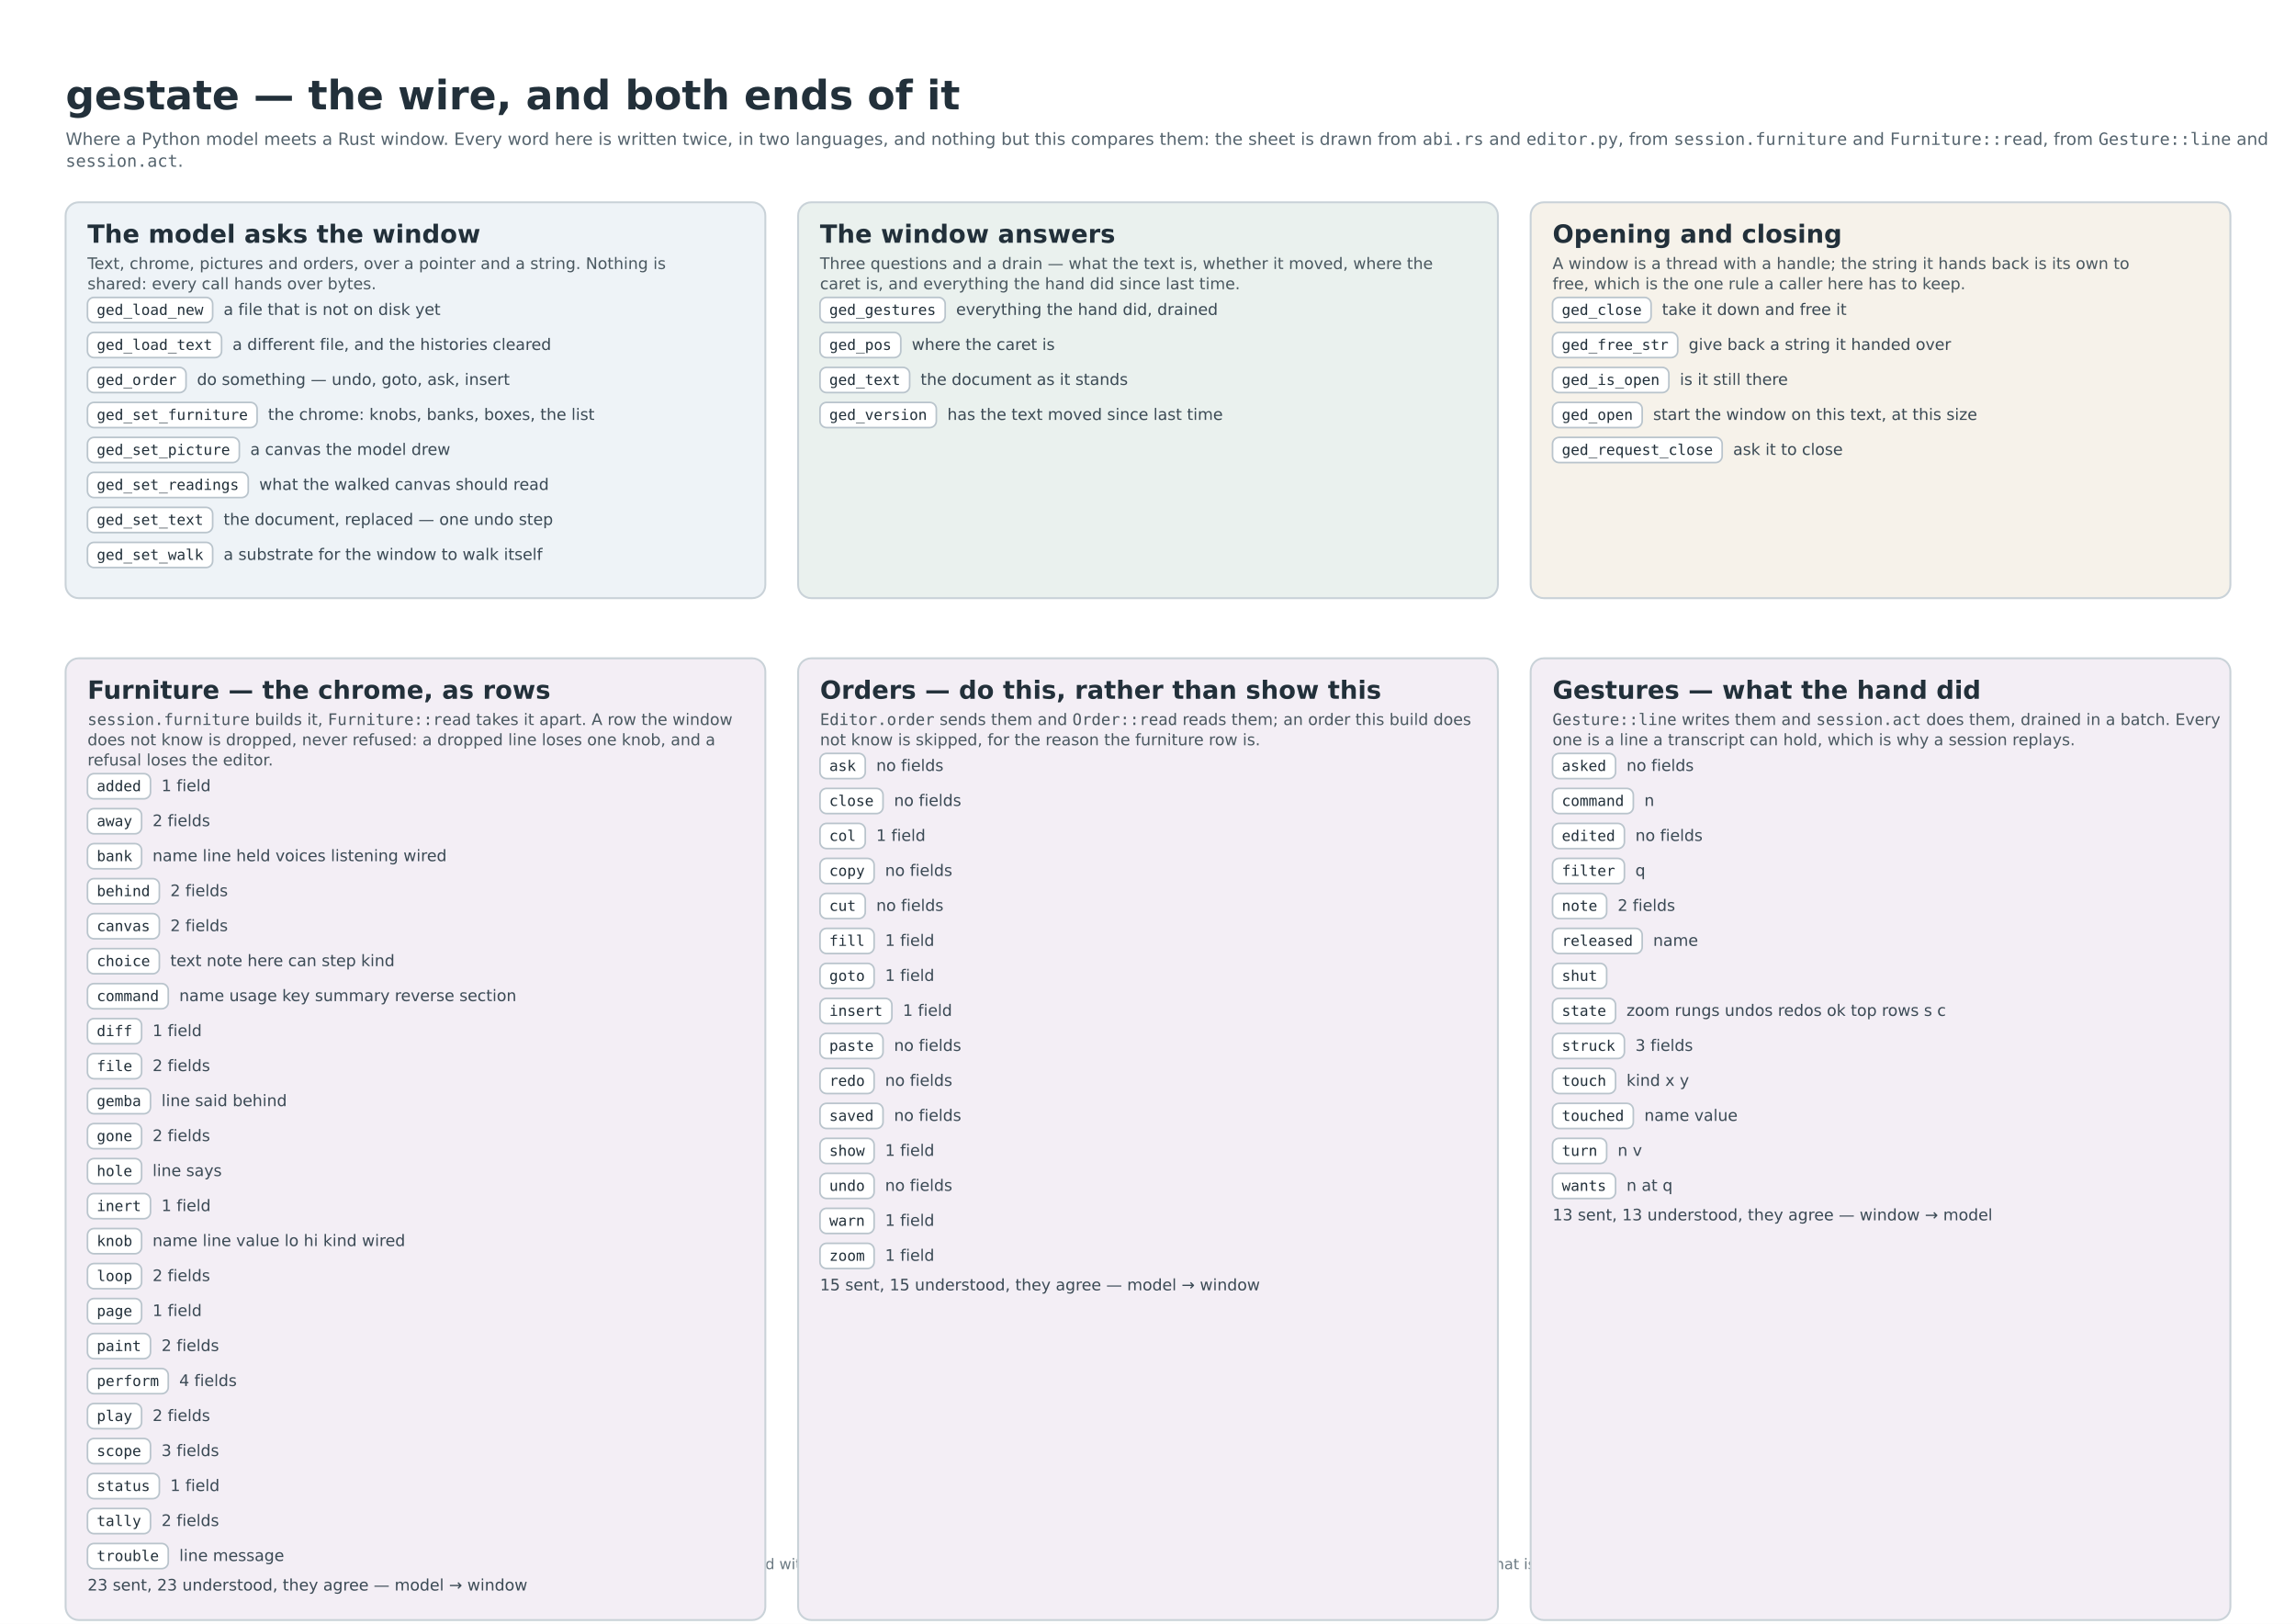
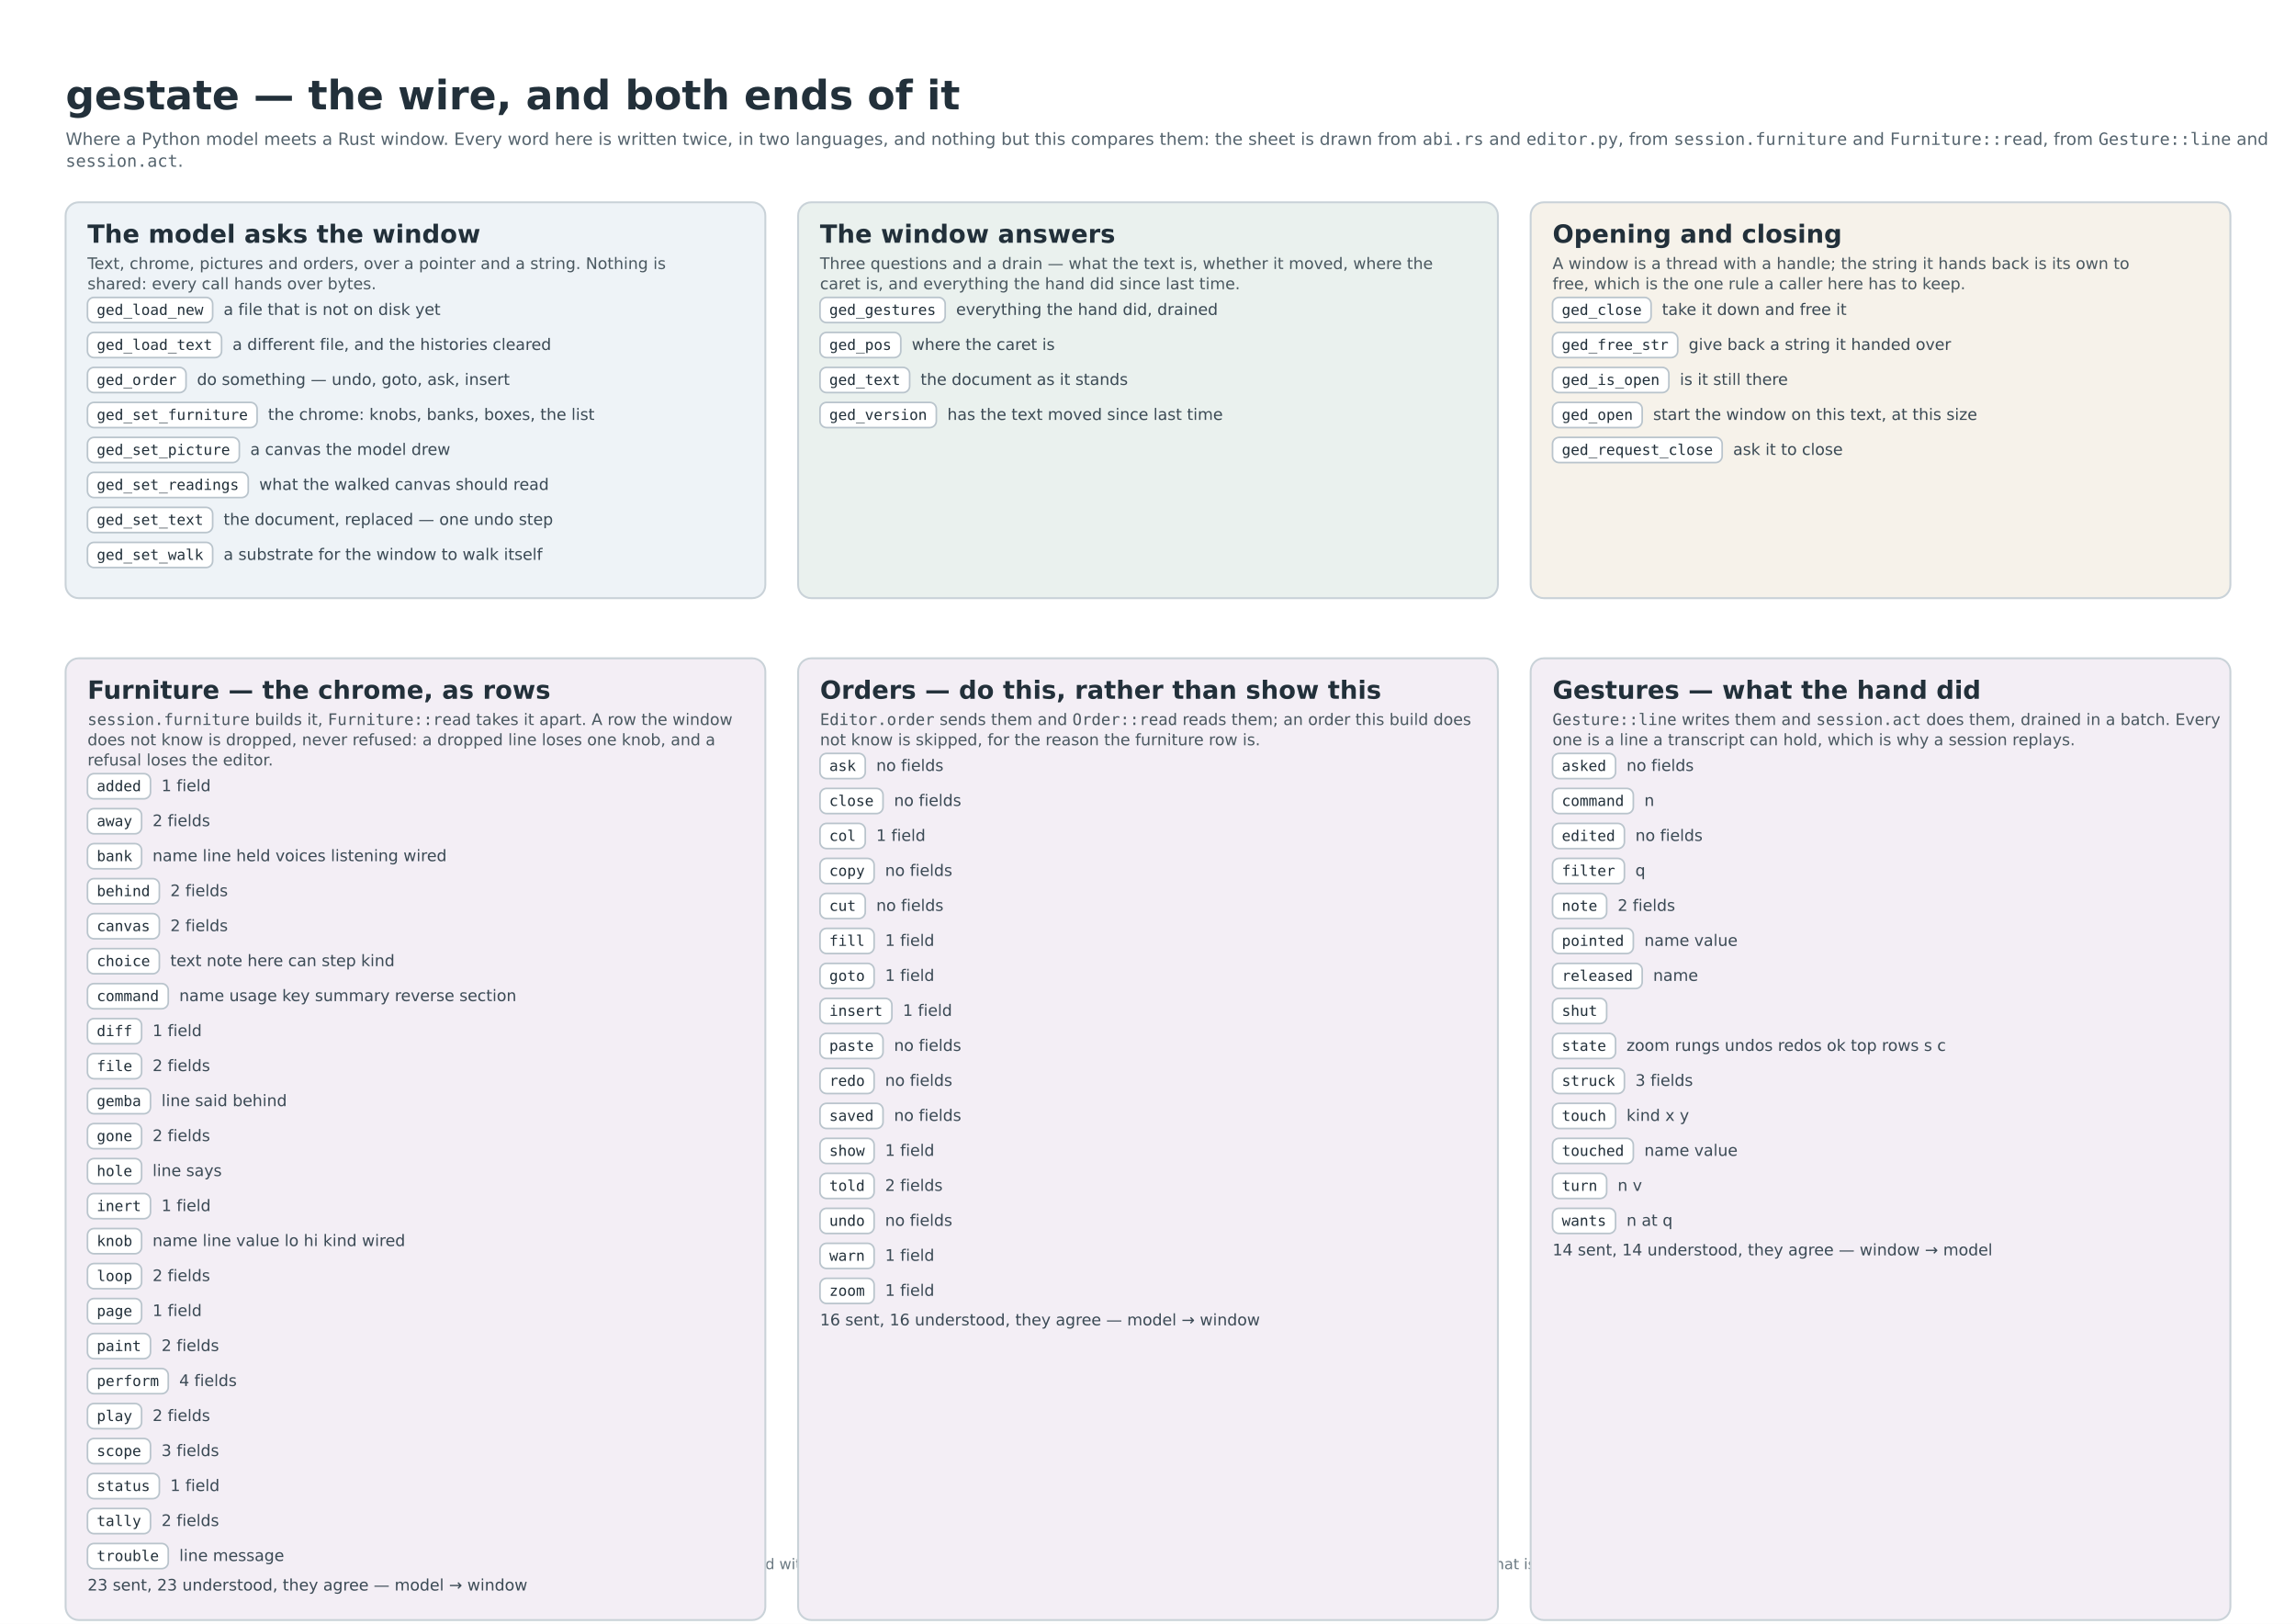
<svg xmlns="http://www.w3.org/2000/svg" width="420mm" height="297mm" viewBox="0 0 420 297">
  <defs>
    <marker id="tip" viewBox="0 0 10 10" refX="9" refY="5" markerWidth="5" markerHeight="5" orient="auto-start-reverse">
      <path d="M 0 1 L 9 5 L 0 9 z" fill="#3b4a55" />
    </marker>
  </defs>
  <style>
  text { font-family: 'DejaVu Sans', Verdana, sans-serif; fill: #22303a; }
  .mono, .chiptext { font-family: 'DejaVu Sans Mono', Consolas, monospace; }
  .title { font-size: 7.4px; font-weight: 700; }
  .subtitle { font-size: 3.1px; fill: #55646e; }
  .foot { font-size: 2.7px; fill: #6b7982; }
  .stamp { font-size: 2.9px; fill: #8a97a0; text-anchor: end; font-family: 'DejaVu Sans Mono', Consolas, monospace; }
  .lane { stroke: #c9d2d8; stroke-width: 0.35; }
  .lanetitle { font-size: 4.6px; font-weight: 700; }
  .step { font-size: 3.6px; font-weight: 700; }
  .stepnum { font-size: 3.2px; fill: #93a2ab; }
  .home { font-size: 2.6px; fill: #6b7982; text-anchor: end; }
  .refuses { font-size: 2.6px; fill: #8a5a5a; }
  .note { font-size: 2.9px; fill: #4a5860; }
  .extra { font-size: 2.9px; fill: #3b4a55; }
  .chip { fill: #ffffff; stroke: #b9c4cc; stroke-width: 0.3; }
  .chiptext { font-size: 2.7px; text-anchor: middle; }
  .edge { stroke: #3b4a55; stroke-width: 0.55; fill: none; }
  .edgetext { font-size: 2.7px; fill: #3b4a55; text-anchor: middle; }
</style>
  <rect x="0" y="0" width="420" height="297" fill="#ffffff" />
  <text class="title" x="12.00" y="20.00">gestate — the wire, and both ends of it</text>
  <text class="subtitle" x="12.00" y="26.50">Where a Python model meets a Rust window. Every word here is written twice, in two languages, and nothing but this compares them: the sheet is drawn from <tspan class="mono">abi.rs</tspan> and <tspan class="mono">editor.py</tspan>, from <tspan class="mono">session.furniture</tspan> and <tspan class="mono">Furniture::read</tspan>, from <tspan class="mono">Gesture::line</tspan> and</text>
  <text class="subtitle" x="12.00" y="30.50">
    <tspan class="mono">session.act</tspan>.</text>
  <text class="foot" x="12.00" y="287.00">
    <tspan class="mono">test_atlas.py</tspan> fails when the two ends disagree — a word sent and never read, a call declared with the wrong arity, a type that means something else on the other side. This is the one sheet that is a test as well as a picture.</text>
-   <text class="stamp" x="408.00" y="287.00">gestate 24b1571 · 2026-09-07+</text>
+   <text class="stamp" x="408.00" y="287.00">gestate 3993588 · 2026-09-08+</text>
  <rect class="lane" x="12.00" y="37.00" width="128.00" height="72.40" rx="2.4" style="fill:#eef3f7" />
  <text class="lanetitle" x="16.00" y="44.40">The model asks the window</text>
  <text class="note" x="16.00" y="49.20">Text, chrome, pictures and orders, over a pointer and a string. Nothing is</text>
  <text class="note" x="16.00" y="52.90">shared: every call hands over bytes.</text>
  <rect class="chip" x="16.00" y="54.40" width="22.90" height="4.6" rx="1.2" />
  <text class="chiptext" x="27.45" y="57.60">ged_load_new</text>
  <text class="extra" x="40.90" y="57.60">a file that is not on disk yet</text>
  <rect class="chip" x="16.00" y="60.80" width="24.53" height="4.6" rx="1.2" />
  <text class="chiptext" x="28.27" y="64.00">ged_load_text</text>
  <text class="extra" x="42.53" y="64.00">a different file, and the histories cleared</text>
  <rect class="chip" x="16.00" y="67.20" width="18.03" height="4.6" rx="1.2" />
  <text class="chiptext" x="25.01" y="70.40">ged_order</text>
  <text class="extra" x="36.03" y="70.40">do something — undo, goto, ask, insert</text>
  <rect class="chip" x="16.00" y="73.60" width="31.03" height="4.6" rx="1.2" />
  <text class="chiptext" x="31.52" y="76.80">ged_set_furniture</text>
  <text class="extra" x="49.03" y="76.80">the chrome: knobs, banks, boxes, the list</text>
  <rect class="chip" x="16.00" y="80.00" width="27.78" height="4.6" rx="1.2" />
  <text class="chiptext" x="29.89" y="83.20">ged_set_picture</text>
  <text class="extra" x="45.78" y="83.20">a canvas the model drew</text>
  <rect class="chip" x="16.00" y="86.40" width="29.41" height="4.6" rx="1.2" />
  <text class="chiptext" x="30.70" y="89.60">ged_set_readings</text>
  <text class="extra" x="47.41" y="89.60">what the walked canvas should read</text>
  <rect class="chip" x="16.00" y="92.80" width="22.90" height="4.6" rx="1.2" />
  <text class="chiptext" x="27.45" y="96.00">ged_set_text</text>
  <text class="extra" x="40.90" y="96.00">the document, replaced — one undo step</text>
  <rect class="chip" x="16.00" y="99.20" width="22.90" height="4.6" rx="1.2" />
  <text class="chiptext" x="27.45" y="102.40">ged_set_walk</text>
  <text class="extra" x="40.90" y="102.40">a substrate for the window to walk itself</text>
  <rect class="lane" x="146.00" y="37.00" width="128.00" height="72.40" rx="2.4" style="fill:#eaf1ee" />
  <text class="lanetitle" x="150.00" y="44.40">The window answers</text>
  <text class="note" x="150.00" y="49.20">Three questions and a drain — what the text is, whether it moved, where the</text>
  <text class="note" x="150.00" y="52.90">caret is, and everything the hand did since last time.</text>
  <rect class="chip" x="150.00" y="54.40" width="22.90" height="4.6" rx="1.2" />
  <text class="chiptext" x="161.45" y="57.60">ged_gestures</text>
  <text class="extra" x="174.90" y="57.60">everything the hand did, drained</text>
  <rect class="chip" x="150.00" y="60.80" width="14.78" height="4.6" rx="1.2" />
  <text class="chiptext" x="157.39" y="64.00">ged_pos</text>
  <text class="extra" x="166.78" y="64.00">where the caret is</text>
  <rect class="chip" x="150.00" y="67.20" width="16.40" height="4.6" rx="1.2" />
  <text class="chiptext" x="158.20" y="70.40">ged_text</text>
  <text class="extra" x="168.40" y="70.40">the document as it stands</text>
  <rect class="chip" x="150.00" y="73.60" width="21.28" height="4.6" rx="1.2" />
  <text class="chiptext" x="160.64" y="76.80">ged_version</text>
  <text class="extra" x="173.28" y="76.80">has the text moved since last time</text>
  <rect class="lane" x="280.00" y="37.00" width="128.00" height="72.40" rx="2.4" style="fill:#f6f2ea" />
  <text class="lanetitle" x="284.00" y="44.40">Opening and closing</text>
  <text class="note" x="284.00" y="49.20">A window is a thread with a handle; the string it hands back is its own to</text>
  <text class="note" x="284.00" y="52.90">free, which is the one rule a caller here has to keep.</text>
  <rect class="chip" x="284.00" y="54.40" width="18.03" height="4.6" rx="1.2" />
  <text class="chiptext" x="293.01" y="57.60">ged_close</text>
  <text class="extra" x="304.03" y="57.60">take it down and free it</text>
  <rect class="chip" x="284.00" y="60.80" width="22.90" height="4.6" rx="1.2" />
  <text class="chiptext" x="295.45" y="64.00">ged_free_str</text>
  <text class="extra" x="308.90" y="64.00">give back a string it handed over</text>
  <rect class="chip" x="284.00" y="67.20" width="21.28" height="4.6" rx="1.2" />
  <text class="chiptext" x="294.64" y="70.40">ged_is_open</text>
  <text class="extra" x="307.28" y="70.40">is it still there</text>
  <rect class="chip" x="284.00" y="73.60" width="16.40" height="4.6" rx="1.2" />
  <text class="chiptext" x="292.20" y="76.80">ged_open</text>
  <text class="extra" x="302.40" y="76.80">start the window on this text, at this size</text>
  <rect class="chip" x="284.00" y="80.00" width="31.03" height="4.6" rx="1.2" />
  <text class="chiptext" x="299.52" y="83.20">ged_request_close</text>
  <text class="extra" x="317.03" y="83.20">ask it to close</text>
  <rect class="lane" x="12.00" y="120.40" width="128.00" height="175.90" rx="2.4" style="fill:#f3eef5" />
  <text class="lanetitle" x="16.00" y="127.80">Furniture — the chrome, as rows</text>
  <text class="note" x="16.00" y="132.60">
    <tspan class="mono">session.furniture</tspan> builds it, <tspan class="mono">Furniture::read</tspan> takes it apart. A row the window</text>
  <text class="note" x="16.00" y="136.30">does not know is dropped, never refused: a dropped line loses one knob, and a</text>
  <text class="note" x="16.00" y="140.00">refusal loses the editor.</text>
  <rect class="chip" x="16.00" y="141.50" width="11.53" height="4.6" rx="1.2" />
  <text class="chiptext" x="21.76" y="144.70">added</text>
  <text class="extra" x="29.53" y="144.70">1 field</text>
  <rect class="chip" x="16.00" y="147.90" width="9.90" height="4.6" rx="1.2" />
  <text class="chiptext" x="20.95" y="151.10">away</text>
  <text class="extra" x="27.90" y="151.10">2 fields</text>
  <rect class="chip" x="16.00" y="154.30" width="9.90" height="4.6" rx="1.2" />
  <text class="chiptext" x="20.95" y="157.50">bank</text>
  <text class="extra" x="27.90" y="157.50">name line held voices listening wired</text>
  <rect class="chip" x="16.00" y="160.70" width="13.15" height="4.6" rx="1.2" />
  <text class="chiptext" x="22.58" y="163.90">behind</text>
  <text class="extra" x="31.15" y="163.90">2 fields</text>
  <rect class="chip" x="16.00" y="167.10" width="13.15" height="4.6" rx="1.2" />
  <text class="chiptext" x="22.58" y="170.30">canvas</text>
  <text class="extra" x="31.15" y="170.30">2 fields</text>
  <rect class="chip" x="16.00" y="173.50" width="13.15" height="4.6" rx="1.2" />
  <text class="chiptext" x="22.58" y="176.70">choice</text>
  <text class="extra" x="31.15" y="176.70">text note here can step kind</text>
  <rect class="chip" x="16.00" y="179.90" width="14.78" height="4.6" rx="1.2" />
  <text class="chiptext" x="23.39" y="183.10">command</text>
  <text class="extra" x="32.78" y="183.10">name usage key summary reverse section</text>
  <rect class="chip" x="16.00" y="186.30" width="9.90" height="4.6" rx="1.2" />
  <text class="chiptext" x="20.95" y="189.50">diff</text>
  <text class="extra" x="27.90" y="189.50">1 field</text>
  <rect class="chip" x="16.00" y="192.70" width="9.90" height="4.6" rx="1.2" />
  <text class="chiptext" x="20.95" y="195.90">file</text>
  <text class="extra" x="27.90" y="195.90">2 fields</text>
  <rect class="chip" x="16.00" y="199.10" width="11.53" height="4.6" rx="1.2" />
  <text class="chiptext" x="21.76" y="202.30">gemba</text>
  <text class="extra" x="29.53" y="202.30">line said behind</text>
  <rect class="chip" x="16.00" y="205.50" width="9.90" height="4.6" rx="1.2" />
  <text class="chiptext" x="20.95" y="208.70">gone</text>
  <text class="extra" x="27.90" y="208.70">2 fields</text>
  <rect class="chip" x="16.00" y="211.90" width="9.90" height="4.6" rx="1.2" />
  <text class="chiptext" x="20.95" y="215.10">hole</text>
  <text class="extra" x="27.90" y="215.10">line says</text>
  <rect class="chip" x="16.00" y="218.30" width="11.53" height="4.6" rx="1.2" />
  <text class="chiptext" x="21.76" y="221.50">inert</text>
  <text class="extra" x="29.53" y="221.50">1 field</text>
  <rect class="chip" x="16.00" y="224.70" width="9.90" height="4.6" rx="1.2" />
  <text class="chiptext" x="20.95" y="227.90">knob</text>
  <text class="extra" x="27.90" y="227.90">name line value lo hi kind wired</text>
  <rect class="chip" x="16.00" y="231.10" width="9.90" height="4.6" rx="1.2" />
  <text class="chiptext" x="20.95" y="234.30">loop</text>
  <text class="extra" x="27.90" y="234.30">2 fields</text>
  <rect class="chip" x="16.00" y="237.50" width="9.90" height="4.6" rx="1.2" />
  <text class="chiptext" x="20.95" y="240.70">page</text>
  <text class="extra" x="27.90" y="240.70">1 field</text>
  <rect class="chip" x="16.00" y="243.90" width="11.53" height="4.6" rx="1.2" />
  <text class="chiptext" x="21.76" y="247.10">paint</text>
  <text class="extra" x="29.53" y="247.10">2 fields</text>
  <rect class="chip" x="16.00" y="250.30" width="14.78" height="4.6" rx="1.2" />
  <text class="chiptext" x="23.39" y="253.50">perform</text>
  <text class="extra" x="32.78" y="253.50">4 fields</text>
  <rect class="chip" x="16.00" y="256.70" width="9.90" height="4.6" rx="1.2" />
  <text class="chiptext" x="20.95" y="259.90">play</text>
  <text class="extra" x="27.90" y="259.90">2 fields</text>
  <rect class="chip" x="16.00" y="263.10" width="11.53" height="4.6" rx="1.2" />
  <text class="chiptext" x="21.76" y="266.30">scope</text>
  <text class="extra" x="29.53" y="266.30">3 fields</text>
  <rect class="chip" x="16.00" y="269.50" width="13.15" height="4.6" rx="1.2" />
  <text class="chiptext" x="22.58" y="272.70">status</text>
  <text class="extra" x="31.15" y="272.70">1 field</text>
  <rect class="chip" x="16.00" y="275.90" width="11.53" height="4.6" rx="1.2" />
  <text class="chiptext" x="21.76" y="279.10">tally</text>
  <text class="extra" x="29.53" y="279.10">2 fields</text>
  <rect class="chip" x="16.00" y="282.30" width="14.78" height="4.6" rx="1.2" />
  <text class="chiptext" x="23.39" y="285.50">trouble</text>
  <text class="extra" x="32.78" y="285.50">line message</text>
  <text class="extra" x="16.00" y="290.90">23 sent, 23 understood, they agree — model → window</text>
  <rect class="lane" x="146.00" y="120.40" width="128.00" height="175.90" rx="2.4" style="fill:#f3eef5" />
  <text class="lanetitle" x="150.00" y="127.80">Orders — do this, rather than show this</text>
  <text class="note" x="150.00" y="132.60">
    <tspan class="mono">Editor.order</tspan> sends them and <tspan class="mono">Order::read</tspan> reads them; an order this build does</text>
  <text class="note" x="150.00" y="136.30">not know is skipped, for the reason the furniture row is.</text>
  <rect class="chip" x="150.00" y="137.80" width="8.28" height="4.6" rx="1.2" />
  <text class="chiptext" x="154.14" y="141.00">ask</text>
  <text class="extra" x="160.28" y="141.00">no fields</text>
  <rect class="chip" x="150.00" y="144.20" width="11.53" height="4.6" rx="1.2" />
  <text class="chiptext" x="155.76" y="147.40">close</text>
  <text class="extra" x="163.53" y="147.40">no fields</text>
  <rect class="chip" x="150.00" y="150.60" width="8.28" height="4.6" rx="1.2" />
  <text class="chiptext" x="154.14" y="153.80">col</text>
  <text class="extra" x="160.28" y="153.80">1 field</text>
  <rect class="chip" x="150.00" y="157.00" width="9.90" height="4.6" rx="1.2" />
  <text class="chiptext" x="154.95" y="160.20">copy</text>
  <text class="extra" x="161.90" y="160.20">no fields</text>
  <rect class="chip" x="150.00" y="163.40" width="8.28" height="4.6" rx="1.2" />
  <text class="chiptext" x="154.14" y="166.60">cut</text>
  <text class="extra" x="160.28" y="166.60">no fields</text>
  <rect class="chip" x="150.00" y="169.80" width="9.90" height="4.6" rx="1.2" />
  <text class="chiptext" x="154.95" y="173.00">fill</text>
  <text class="extra" x="161.90" y="173.00">1 field</text>
  <rect class="chip" x="150.00" y="176.20" width="9.90" height="4.6" rx="1.2" />
  <text class="chiptext" x="154.95" y="179.40">goto</text>
  <text class="extra" x="161.90" y="179.40">1 field</text>
  <rect class="chip" x="150.00" y="182.60" width="13.15" height="4.6" rx="1.2" />
  <text class="chiptext" x="156.58" y="185.80">insert</text>
  <text class="extra" x="165.15" y="185.80">1 field</text>
  <rect class="chip" x="150.00" y="189.00" width="11.53" height="4.6" rx="1.2" />
  <text class="chiptext" x="155.76" y="192.20">paste</text>
  <text class="extra" x="163.53" y="192.20">no fields</text>
  <rect class="chip" x="150.00" y="195.40" width="9.90" height="4.6" rx="1.2" />
  <text class="chiptext" x="154.95" y="198.60">redo</text>
  <text class="extra" x="161.90" y="198.60">no fields</text>
  <rect class="chip" x="150.00" y="201.80" width="11.53" height="4.6" rx="1.2" />
  <text class="chiptext" x="155.76" y="205.00">saved</text>
  <text class="extra" x="163.53" y="205.00">no fields</text>
  <rect class="chip" x="150.00" y="208.20" width="9.90" height="4.6" rx="1.2" />
  <text class="chiptext" x="154.95" y="211.40">show</text>
  <text class="extra" x="161.90" y="211.40">1 field</text>
  <rect class="chip" x="150.00" y="214.60" width="9.90" height="4.6" rx="1.2" />
-   <text class="chiptext" x="154.95" y="217.80">undo</text>
-   <text class="extra" x="161.90" y="217.80">no fields</text>
+   <text class="chiptext" x="154.95" y="217.80">told</text>
+   <text class="extra" x="161.90" y="217.80">2 fields</text>
  <rect class="chip" x="150.00" y="221.00" width="9.90" height="4.6" rx="1.2" />
-   <text class="chiptext" x="154.95" y="224.20">warn</text>
-   <text class="extra" x="161.90" y="224.20">1 field</text>
+   <text class="chiptext" x="154.95" y="224.20">undo</text>
+   <text class="extra" x="161.90" y="224.20">no fields</text>
  <rect class="chip" x="150.00" y="227.40" width="9.90" height="4.6" rx="1.2" />
-   <text class="chiptext" x="154.95" y="230.60">zoom</text>
+   <text class="chiptext" x="154.95" y="230.60">warn</text>
  <text class="extra" x="161.90" y="230.60">1 field</text>
-   <text class="extra" x="150.00" y="236.00">15 sent, 15 understood, they agree — model → window</text>
+   <rect class="chip" x="150.00" y="233.80" width="9.90" height="4.6" rx="1.2" />
+   <text class="chiptext" x="154.95" y="237.00">zoom</text>
+   <text class="extra" x="161.90" y="237.00">1 field</text>
+   <text class="extra" x="150.00" y="242.40">16 sent, 16 understood, they agree — model → window</text>
  <rect class="lane" x="280.00" y="120.40" width="128.00" height="175.90" rx="2.4" style="fill:#f3eef5" />
  <text class="lanetitle" x="284.00" y="127.80">Gestures — what the hand did</text>
  <text class="note" x="284.00" y="132.60">
    <tspan class="mono">Gesture::line</tspan> writes them and <tspan class="mono">session.act</tspan> does them, drained in a batch. Every</text>
  <text class="note" x="284.00" y="136.30">one is a line a transcript can hold, which is why a session replays.</text>
  <rect class="chip" x="284.00" y="137.80" width="11.53" height="4.6" rx="1.2" />
  <text class="chiptext" x="289.76" y="141.00">asked</text>
  <text class="extra" x="297.53" y="141.00">no fields</text>
  <rect class="chip" x="284.00" y="144.20" width="14.78" height="4.6" rx="1.2" />
  <text class="chiptext" x="291.39" y="147.40">command</text>
  <text class="extra" x="300.78" y="147.40">n</text>
  <rect class="chip" x="284.00" y="150.60" width="13.15" height="4.6" rx="1.2" />
  <text class="chiptext" x="290.58" y="153.80">edited</text>
  <text class="extra" x="299.15" y="153.80">no fields</text>
  <rect class="chip" x="284.00" y="157.00" width="13.15" height="4.6" rx="1.2" />
  <text class="chiptext" x="290.58" y="160.20">filter</text>
  <text class="extra" x="299.15" y="160.20">q</text>
  <rect class="chip" x="284.00" y="163.40" width="9.90" height="4.6" rx="1.2" />
  <text class="chiptext" x="288.95" y="166.60">note</text>
  <text class="extra" x="295.90" y="166.60">2 fields</text>
-   <rect class="chip" x="284.00" y="169.80" width="16.40" height="4.6" rx="1.2" />
-   <text class="chiptext" x="292.20" y="173.00">released</text>
-   <text class="extra" x="302.40" y="173.00">name</text>
-   <rect class="chip" x="284.00" y="176.20" width="9.90" height="4.6" rx="1.2" />
-   <text class="chiptext" x="288.95" y="179.40">shut</text>
-   <text class="extra" x="295.90" y="179.40" />
-   <rect class="chip" x="284.00" y="182.60" width="11.53" height="4.6" rx="1.2" />
-   <text class="chiptext" x="289.76" y="185.80">state</text>
-   <text class="extra" x="297.53" y="185.80">zoom rungs undos redos ok top rows s c</text>
-   <rect class="chip" x="284.00" y="189.00" width="13.15" height="4.6" rx="1.2" />
-   <text class="chiptext" x="290.58" y="192.20">struck</text>
-   <text class="extra" x="299.15" y="192.20">3 fields</text>
-   <rect class="chip" x="284.00" y="195.40" width="11.53" height="4.6" rx="1.2" />
-   <text class="chiptext" x="289.76" y="198.60">touch</text>
-   <text class="extra" x="297.53" y="198.60">kind x y</text>
-   <rect class="chip" x="284.00" y="201.80" width="14.78" height="4.6" rx="1.2" />
-   <text class="chiptext" x="291.39" y="205.00">touched</text>
-   <text class="extra" x="300.78" y="205.00">name value</text>
-   <rect class="chip" x="284.00" y="208.20" width="9.90" height="4.6" rx="1.2" />
-   <text class="chiptext" x="288.95" y="211.40">turn</text>
-   <text class="extra" x="295.90" y="211.40">n v</text>
-   <rect class="chip" x="284.00" y="214.60" width="11.53" height="4.6" rx="1.2" />
-   <text class="chiptext" x="289.76" y="217.80">wants</text>
-   <text class="extra" x="297.53" y="217.80">n at q</text>
-   <text class="extra" x="284.00" y="223.20">13 sent, 13 understood, they agree — window → model</text>
+   <rect class="chip" x="284.00" y="169.80" width="14.78" height="4.6" rx="1.2" />
+   <text class="chiptext" x="291.39" y="173.00">pointed</text>
+   <text class="extra" x="300.78" y="173.00">name value</text>
+   <rect class="chip" x="284.00" y="176.20" width="16.40" height="4.6" rx="1.2" />
+   <text class="chiptext" x="292.20" y="179.40">released</text>
+   <text class="extra" x="302.40" y="179.40">name</text>
+   <rect class="chip" x="284.00" y="182.60" width="9.90" height="4.6" rx="1.2" />
+   <text class="chiptext" x="288.95" y="185.80">shut</text>
+   <text class="extra" x="295.90" y="185.80" />
+   <rect class="chip" x="284.00" y="189.00" width="11.53" height="4.6" rx="1.2" />
+   <text class="chiptext" x="289.76" y="192.20">state</text>
+   <text class="extra" x="297.53" y="192.20">zoom rungs undos redos ok top rows s c</text>
+   <rect class="chip" x="284.00" y="195.40" width="13.15" height="4.6" rx="1.2" />
+   <text class="chiptext" x="290.58" y="198.60">struck</text>
+   <text class="extra" x="299.15" y="198.60">3 fields</text>
+   <rect class="chip" x="284.00" y="201.80" width="11.53" height="4.6" rx="1.2" />
+   <text class="chiptext" x="289.76" y="205.00">touch</text>
+   <text class="extra" x="297.53" y="205.00">kind x y</text>
+   <rect class="chip" x="284.00" y="208.20" width="14.78" height="4.6" rx="1.2" />
+   <text class="chiptext" x="291.39" y="211.40">touched</text>
+   <text class="extra" x="300.78" y="211.40">name value</text>
+   <rect class="chip" x="284.00" y="214.60" width="9.90" height="4.6" rx="1.2" />
+   <text class="chiptext" x="288.95" y="217.80">turn</text>
+   <text class="extra" x="295.90" y="217.80">n v</text>
+   <rect class="chip" x="284.00" y="221.00" width="11.53" height="4.6" rx="1.2" />
+   <text class="chiptext" x="289.76" y="224.20">wants</text>
+   <text class="extra" x="297.53" y="224.20">n at q</text>
+   <text class="extra" x="284.00" y="229.60">14 sent, 14 understood, they agree — window → model</text>
  <rect class="lane" x="12.00" y="307.30" width="396.00" height="21.30" rx="2.4" style="fill:#eaf1ee" />
  <text class="lanetitle" x="16.00" y="314.70">What this sheet promises</text>
  <text class="note" x="16.00" y="319.50">Both ends of every word above are read out of the source, and compared.</text>
-   <text class="extra" x="16.00" y="323.20">Everything above is read from both ends: 17 calls, 23 furniture, 15 orders, 13 gestures — and today they agree.</text>
+   <text class="extra" x="16.00" y="323.20">Everything above is read from both ends: 17 calls, 23 furniture, 16 orders, 14 gestures — and today they agree.</text>
</svg>
